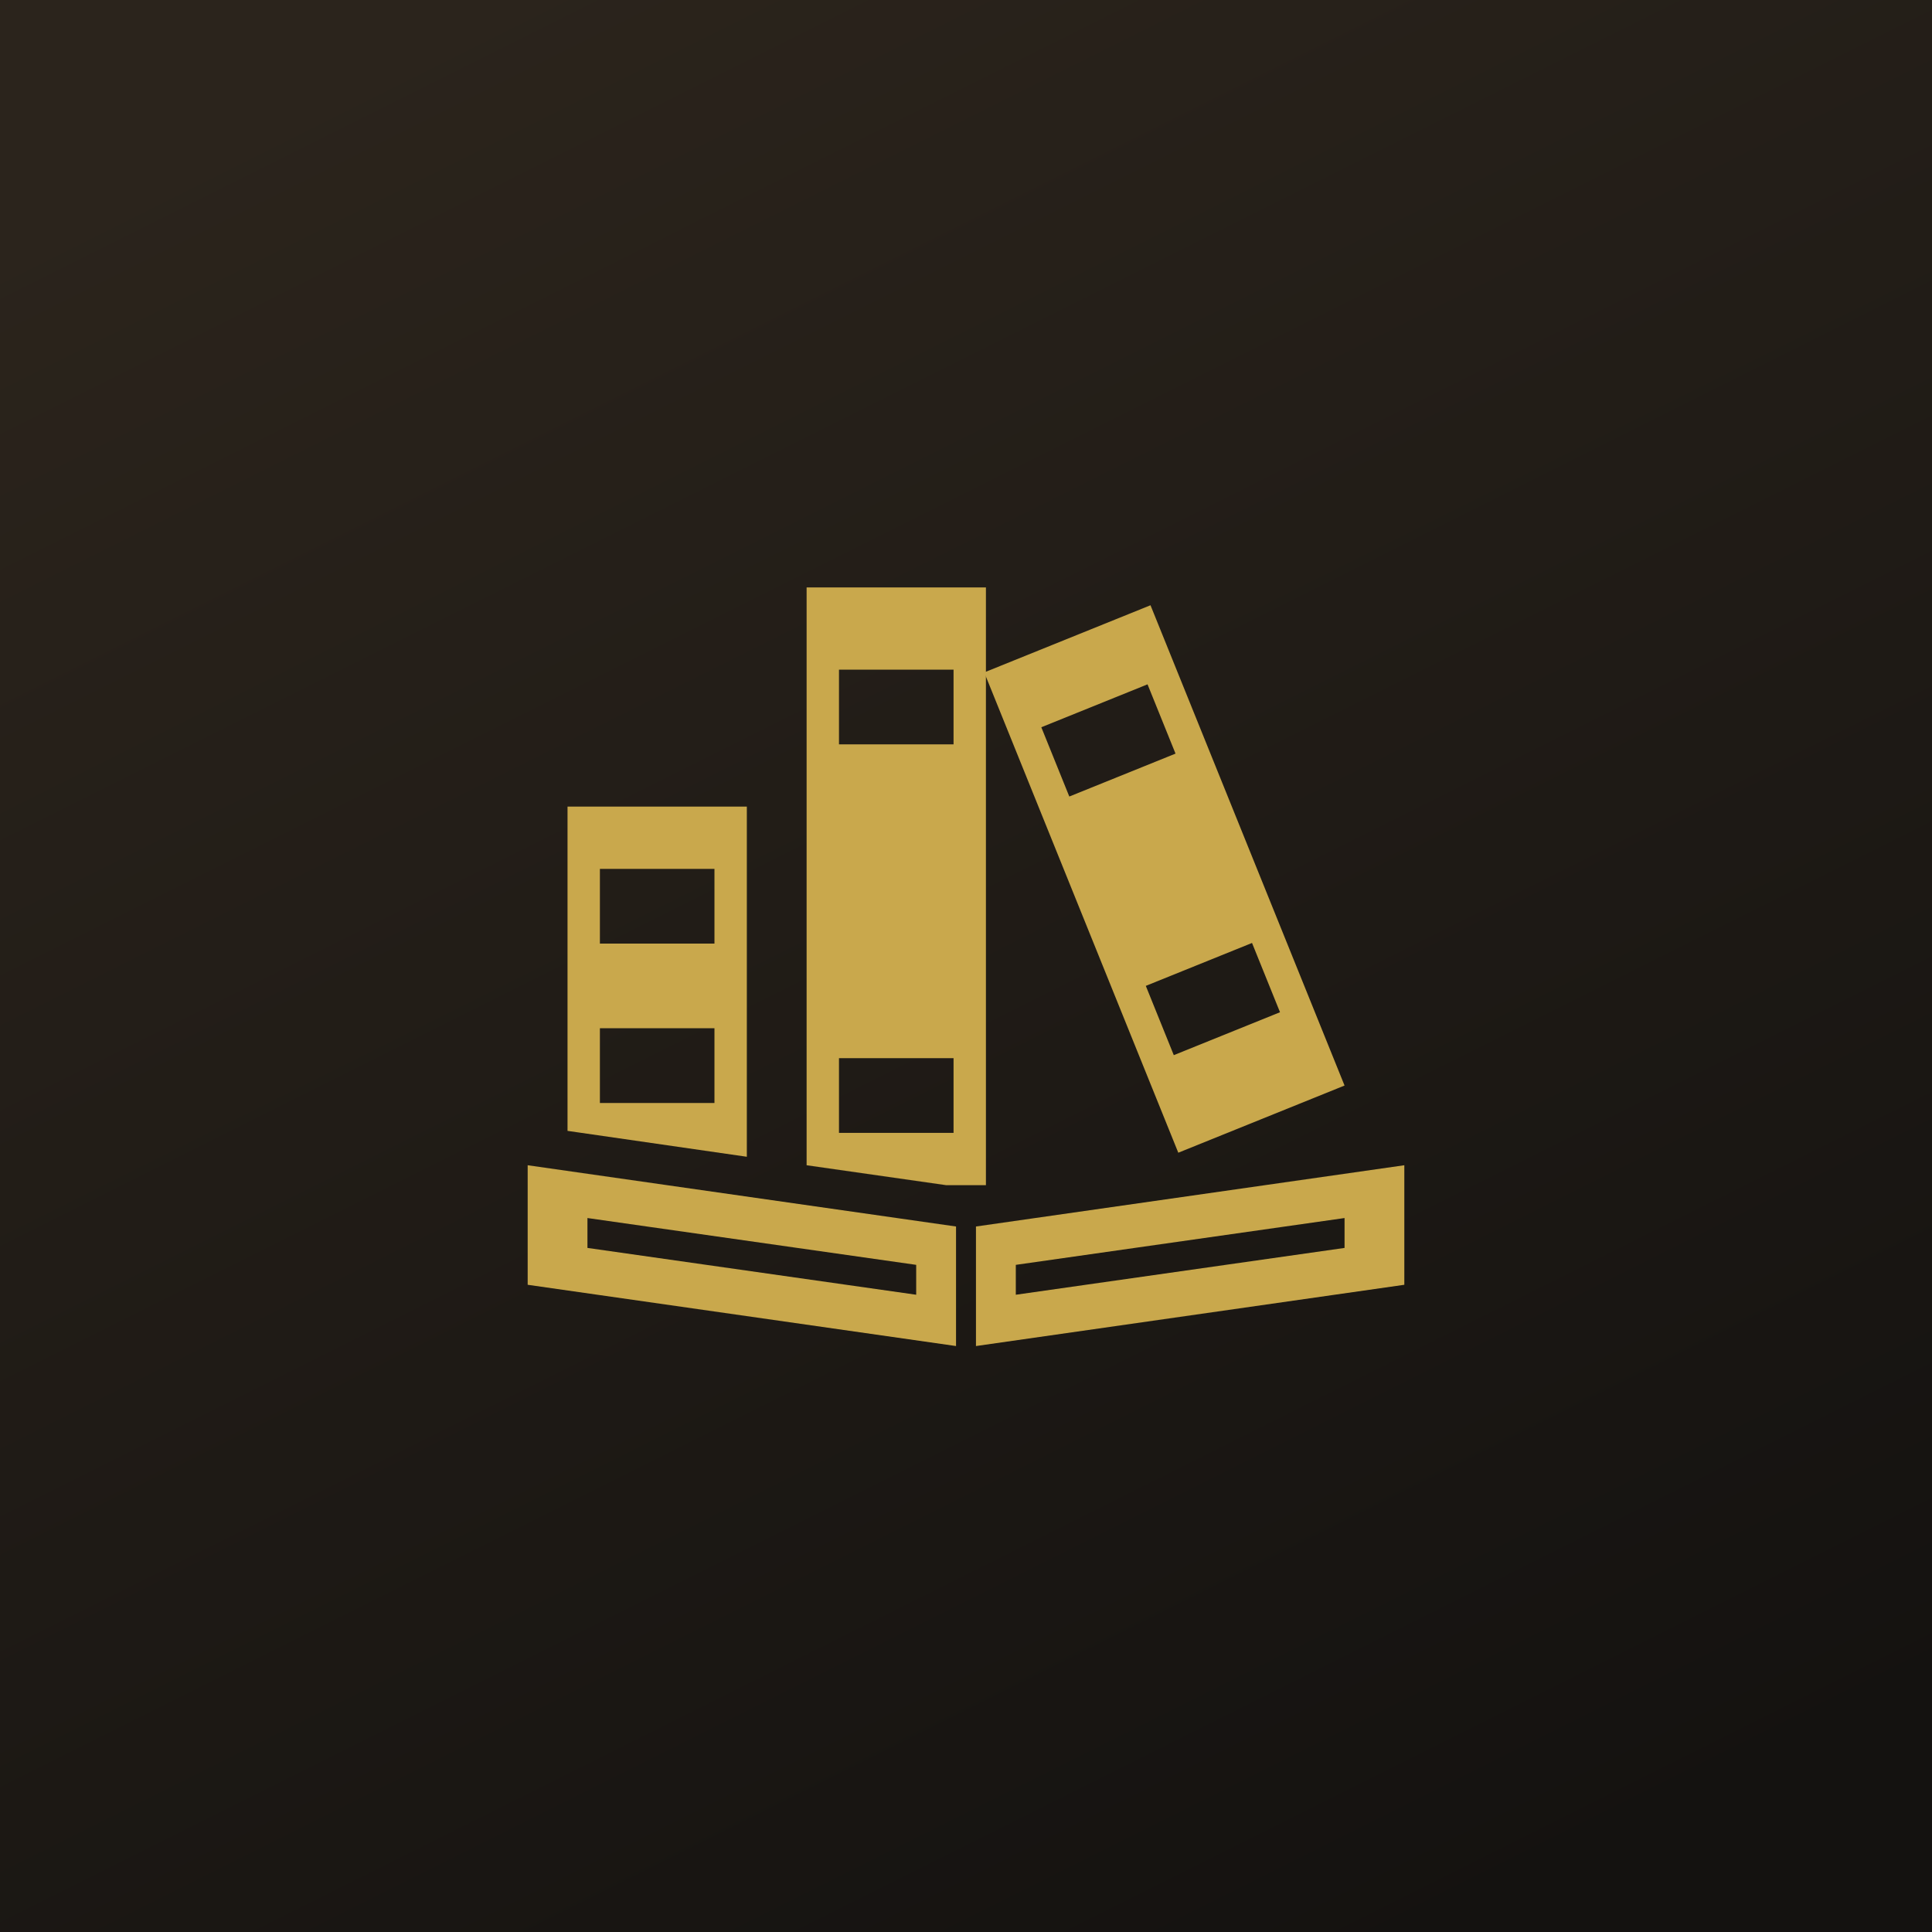
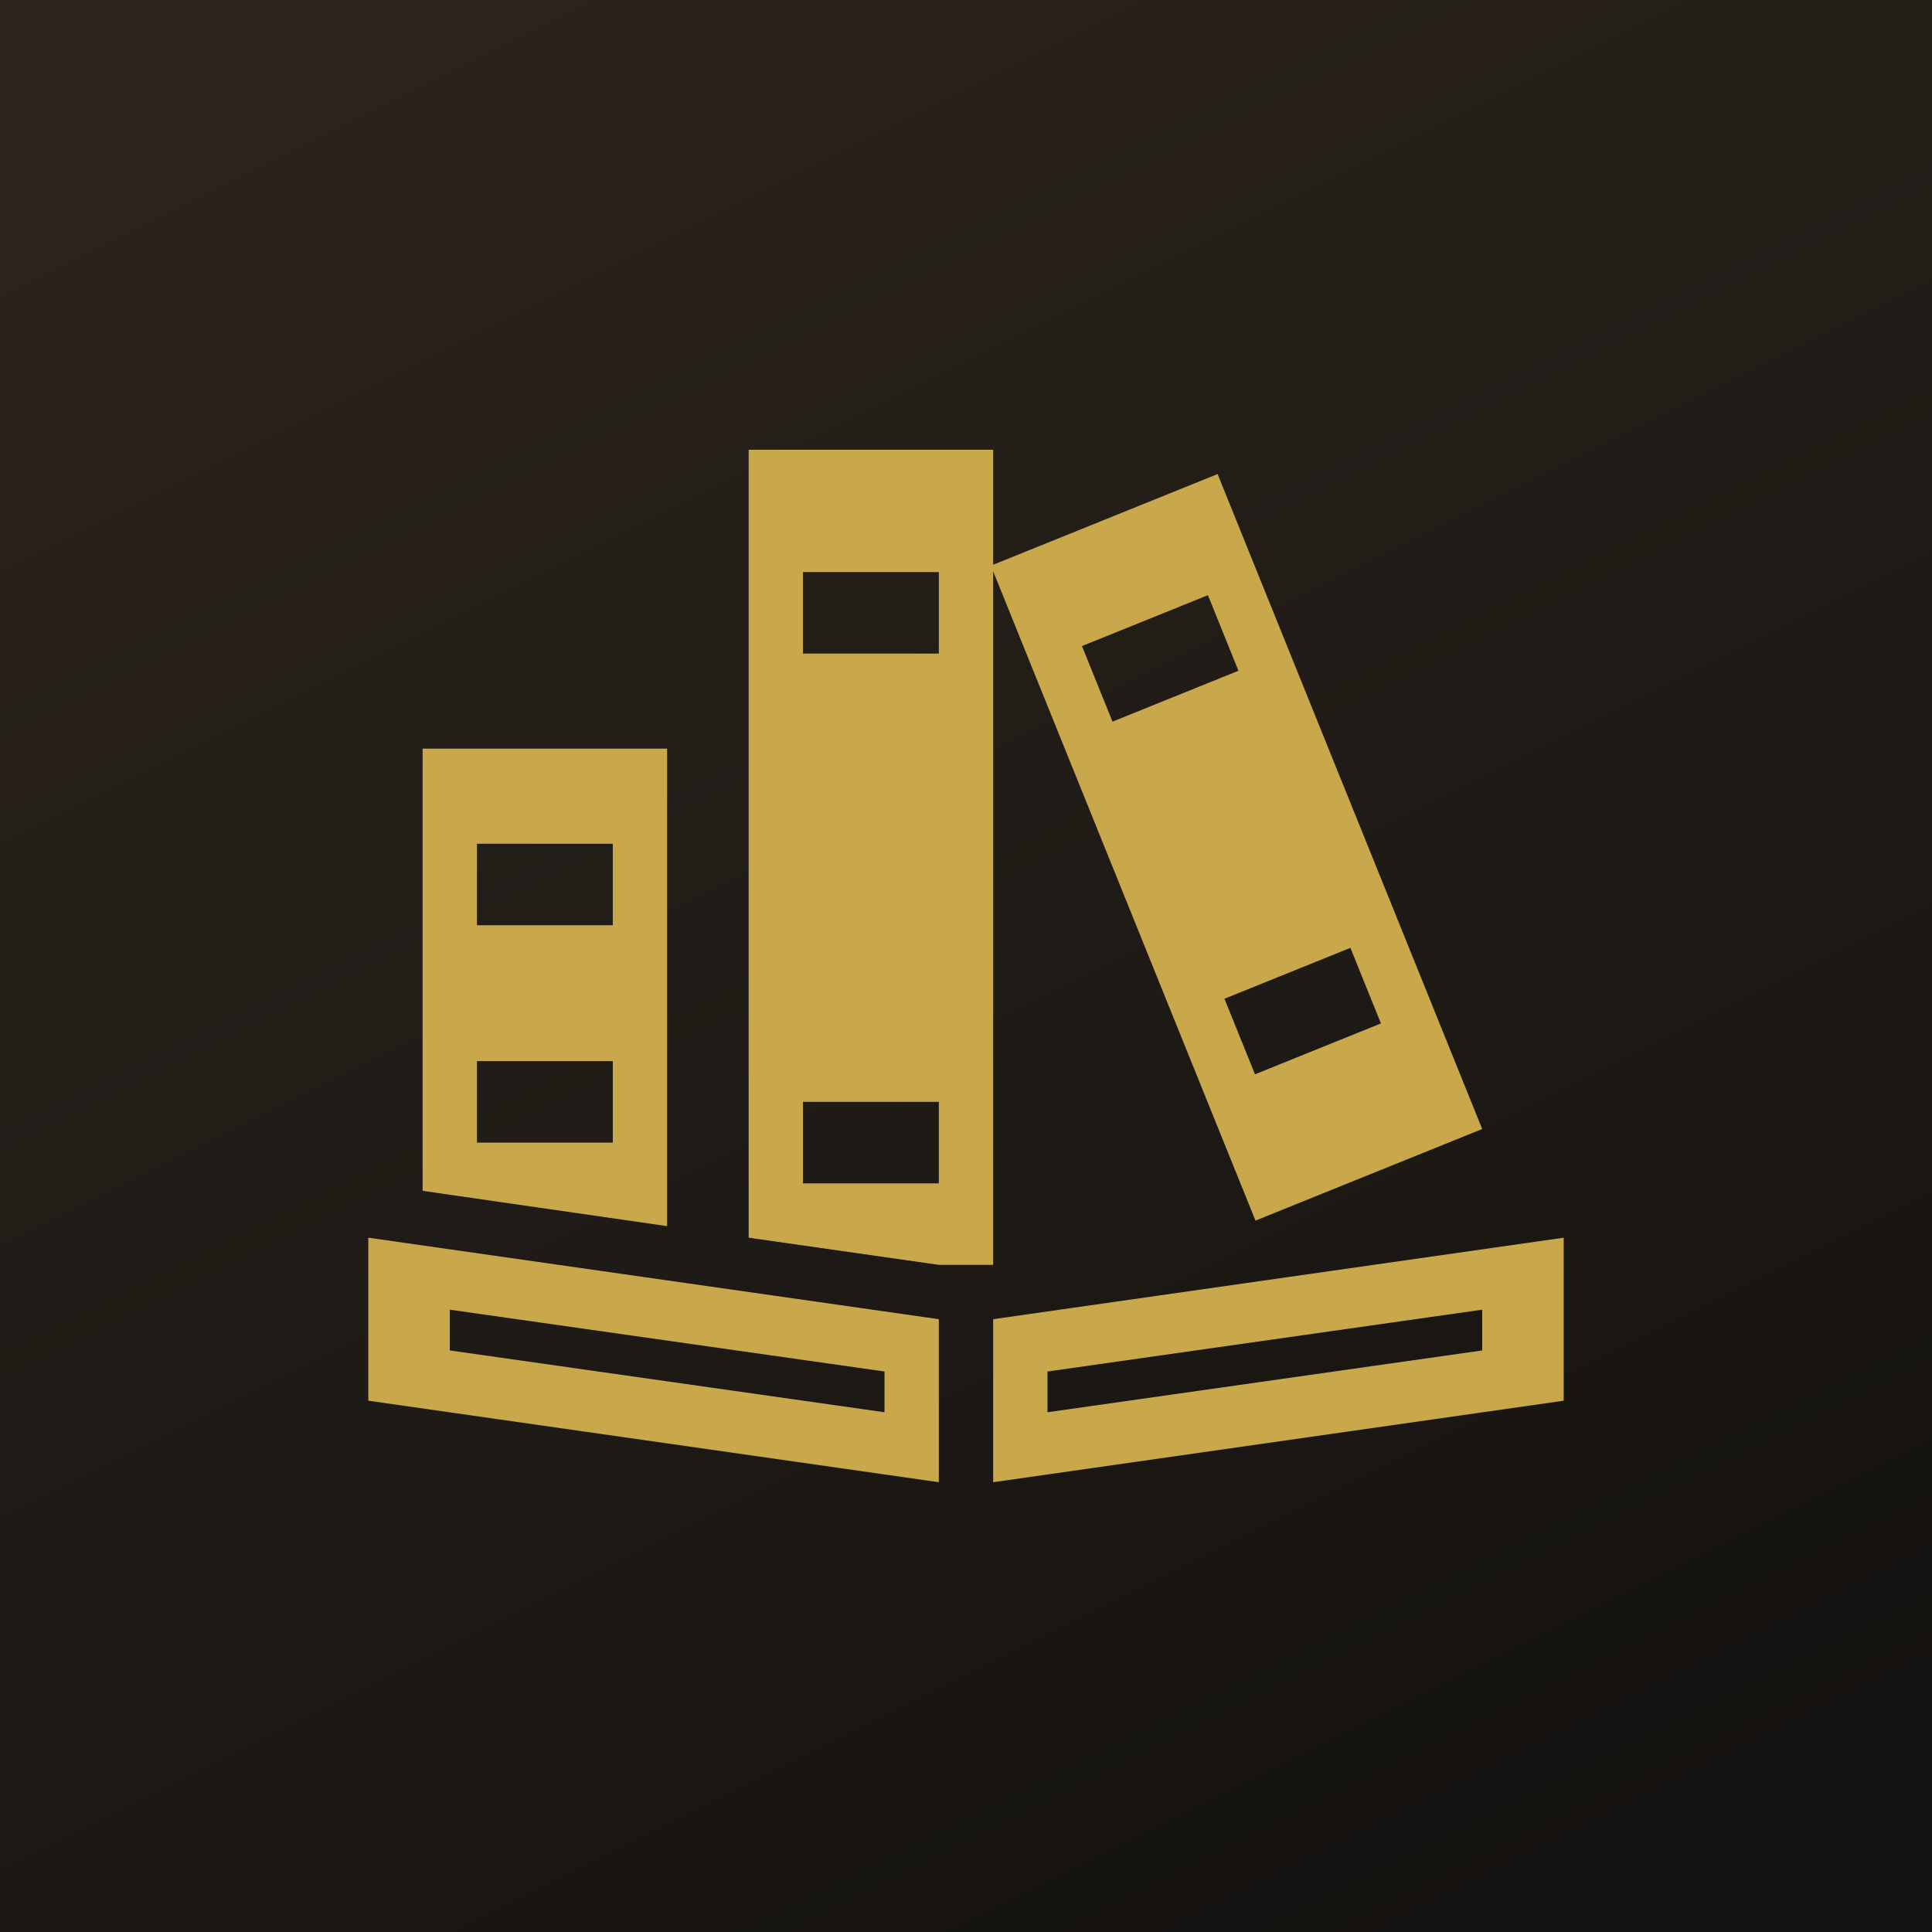
<svg xmlns="http://www.w3.org/2000/svg" viewBox="0 0 256 256" role="img" aria-label="Librune">
  <defs>
    <linearGradient id="t" x1="0.25" y1="0" x2="0.75" y2="1">
      <stop offset="0" stop-color="#2b241c" />
      <stop offset="1" stop-color="#141210" />
    </linearGradient>
  </defs>
  <rect width="256" height="256" fill="url(#t)" />
-   <g transform="translate(128 128) scale(0.66) translate(-128 -128)">
+   <g transform="translate(128 128) scale(0.9) translate(-128 -128)">
    <g transform="translate(0 -8)">
-       <path fill="#c9a84c" fill-rule="evenodd" d="M40 176L126 188.3V212.3L40 200Z M52 186.6L118 196V202L52 192.6Z M130 188.3L216 176V200L130 212.3Z M138 196L204 186.6V192.6L138 202Z M48 104H84V174.3L48 169.1Z M54.5 116.5H77.5V131.5H54.5Z M54.5 148.5H77.5V163.5H54.5Z M96 60H132V180H124L96 176Z M102.5 76.5H125.5V91.5H102.5Z M102.5 154.5H125.5V169.5H102.5Z" />
-       <path fill="#c9a84c" fill-rule="evenodd" transform="rotate(-22 204 160)" d="M168 56H204V160H168Z M174.5 70.5H197.5V85.5H174.5Z M174.5 126.5H197.5V141.5H174.5Z" />
+       <path fill="#c9a84c" fill-rule="evenodd" d="M40 176L124 188V212L40 200Z M52 186.6L116 195.7V201.7L52 192.6Z M132 188L216 176V200L132 212Z M140 195.7L204 186.6V192.6L140 201.7Z M48 104H84V174.3L48 169.1Z M56 118H76V130H56Z M56 150H76V162H56Z M96 60H132V180H124L96 176Z M104 78H124V90H104Z M104 156H124V168H104Z" />
+       <path fill="#c9a84c" fill-rule="evenodd" transform="rotate(-22 204 160)" d="M168 56H204V160H168Z M176 72H196V84H176Z M176 128H196V140H176Z" />
    </g>
  </g>
</svg>
